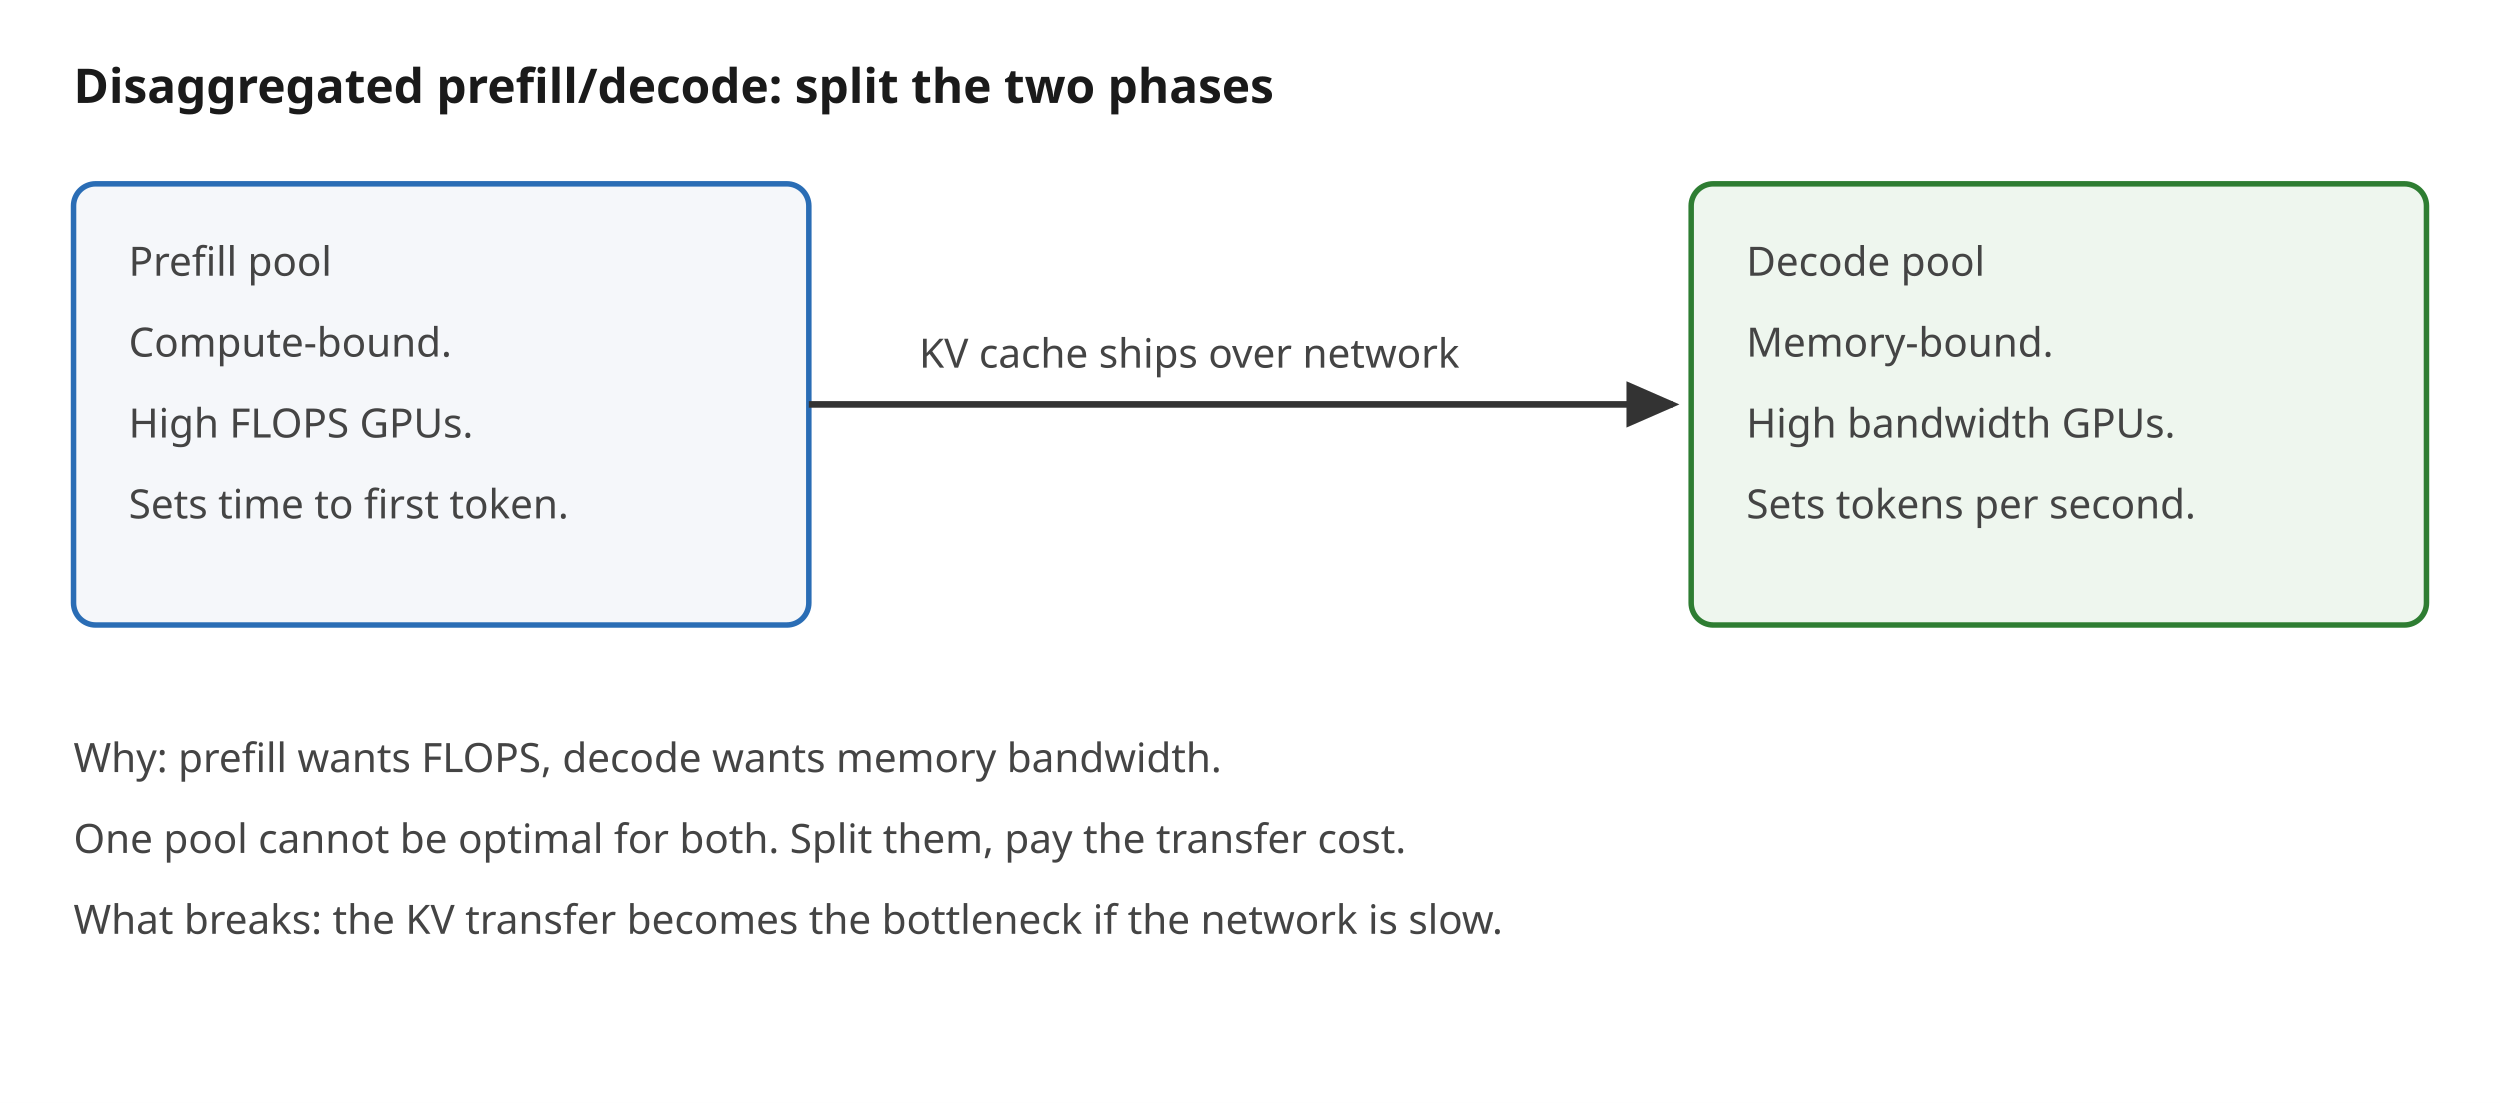
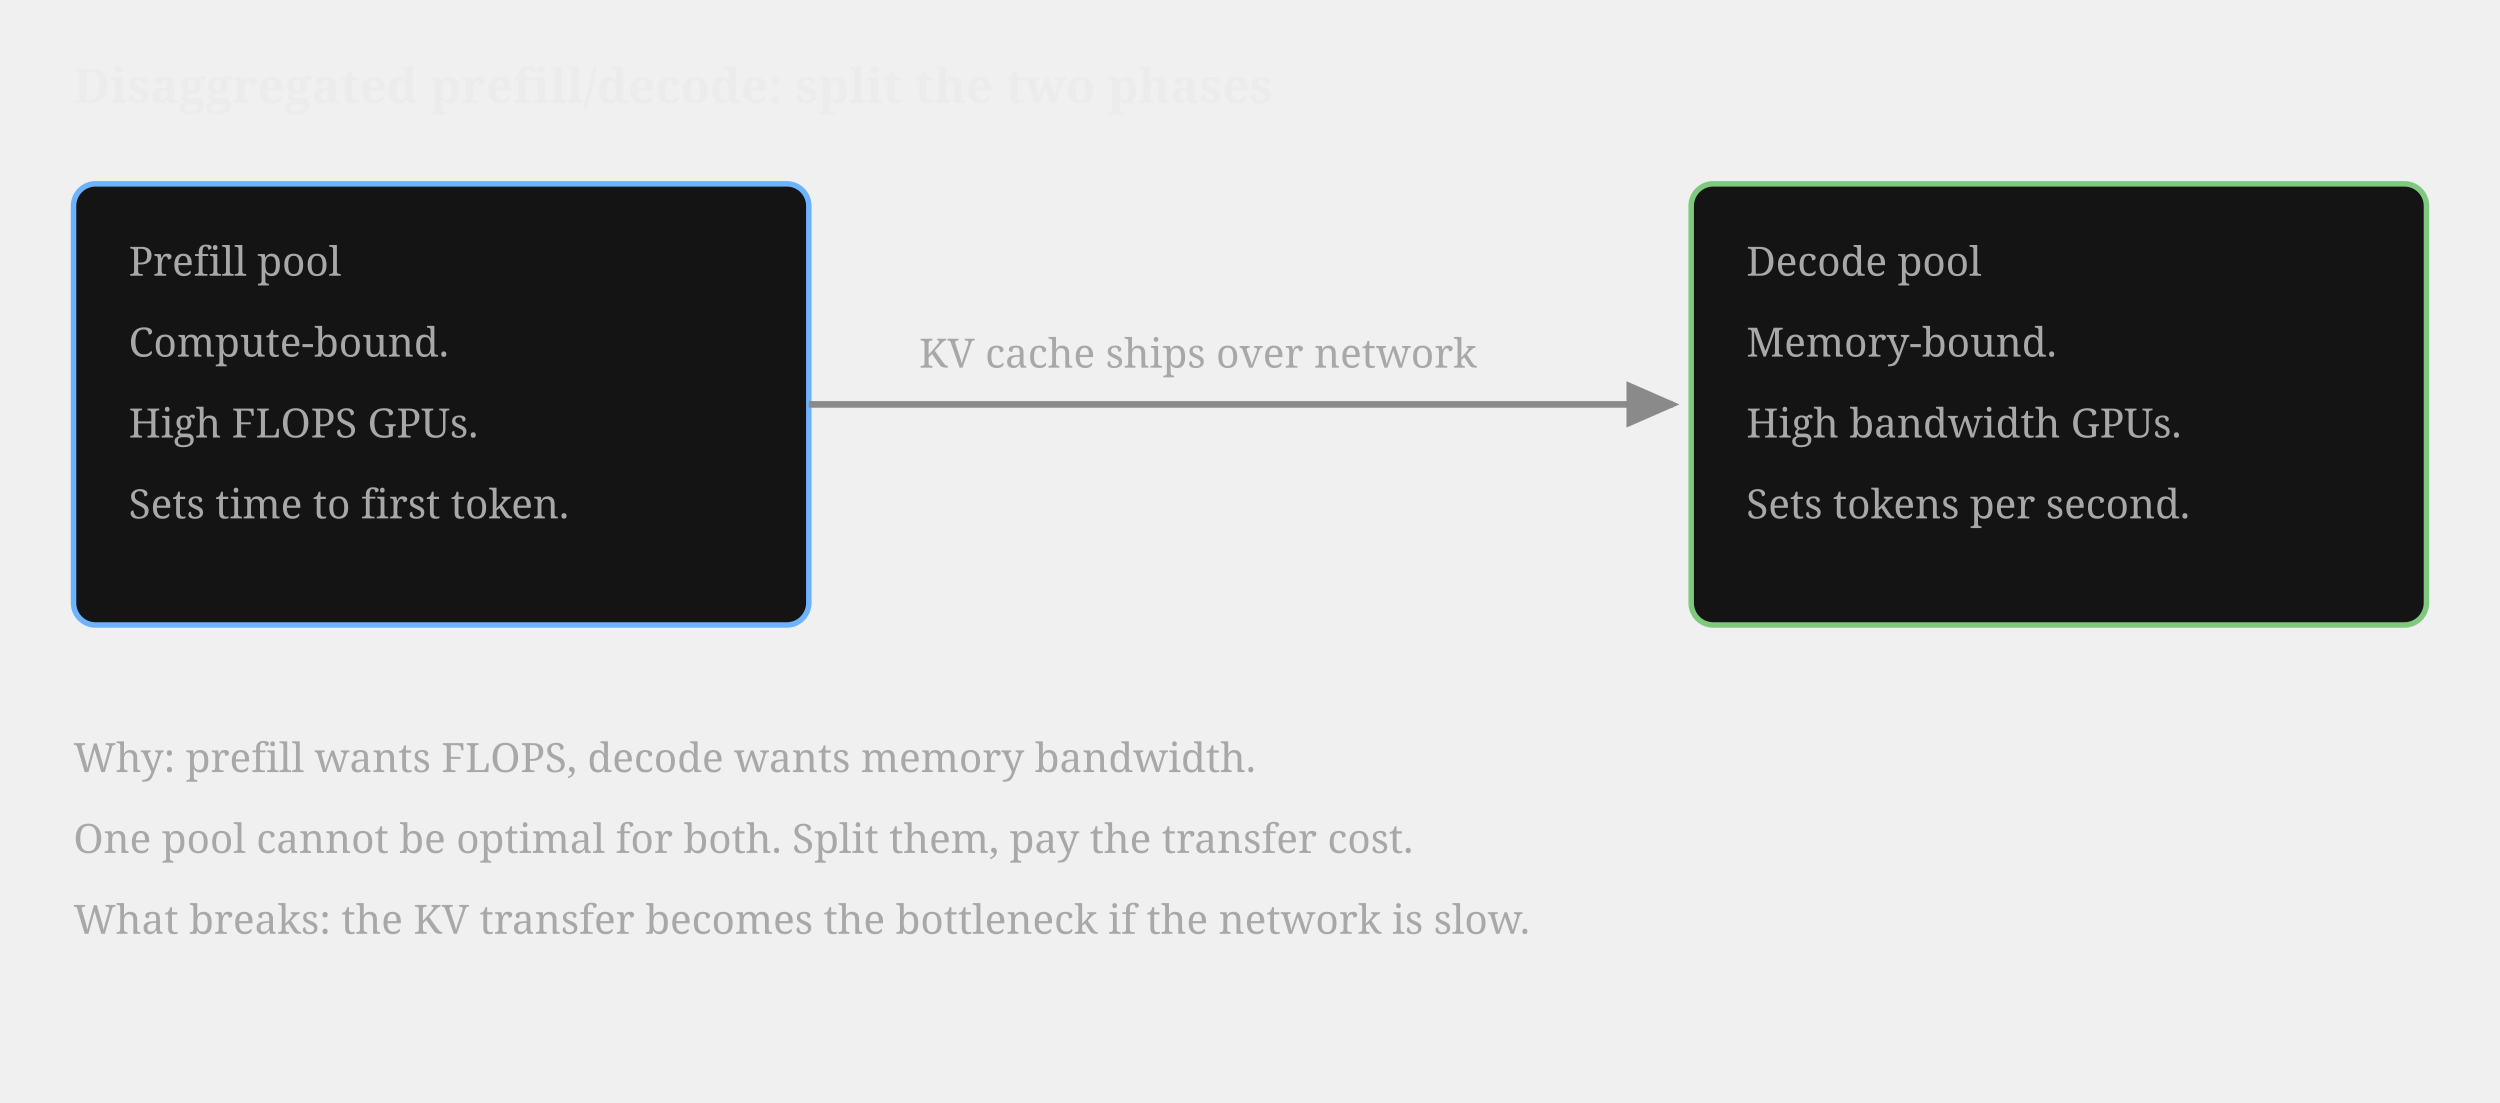
<svg xmlns="http://www.w3.org/2000/svg" viewBox="0 0 680 300" width="680" height="300" role="img" aria-label="Disaggregated prefill and decode: separate GPU pools for each phase">
  <style>
- .t { font: 600 13px system-ui, sans-serif; fill: #1a1a1a; }
- .s { font: 400 11px system-ui, sans-serif; fill: #444; }
- .b { font: 700 12px system-ui, sans-serif; fill: #fff; }
- .box { fill: #f5f7fa; stroke: #2a6db5; stroke-width: 1.5; rx: 6; }
- .box2 { fill: #eef6ee; stroke: #2e7d32; stroke-width: 1.5; rx: 6; }
- .box3 { fill: #fff8e6; stroke: #b7791f; stroke-width: 1.5; rx: 6; }
- .arr { stroke: #333; stroke-width: 1.8; fill: none; marker-end: url(#ah); }
+ .t { font:600 13px 'Charis SIL',Georgia,serif; fill: #ececec; }
+ .s { font:400 11px 'Charis SIL',Georgia,serif; fill: #a8a8a8; }
+ .b { font:700 12px 'Charis SIL',Georgia,serif; fill: #fff; }
+ .box { fill: #141414; stroke: #6cb2ff; stroke-width: 1.5; rx: 6; }
+ .box2 { fill: #141414; stroke: #7fc97f; stroke-width: 1.5; rx: 6; }
+ .box3 { fill: #141414; stroke: #f0b429; stroke-width: 1.5; rx: 6; }
+ .arr { stroke: #8a8a8a; stroke-width: 1.8; fill: none; marker-end: url(#ah); }
</style>
  <defs>
    <marker id="ah" markerWidth="8" markerHeight="7" refX="7" refY="3.5" orient="auto">
-       <path d="M0,0 L8,3.5 L0,7 Z" fill="#333" />
+       <path d="M0,0 L8,3.5 L0,7 Z" fill="#8a8a8a" />
    </marker>
  </defs>
-   <rect width="680" height="300" fill="#ffffff" />
  <text x="20" y="28" class="t">Disaggregated prefill/decode: split the two phases</text>
  <rect x="20" y="50" width="200" height="120" class="box" />
  <text x="35" y="75" class="s">Prefill pool</text>
  <text x="35" y="97" class="s">Compute-bound.</text>
  <text x="35" y="119" class="s">High FLOPS GPUs.</text>
  <text x="35" y="141" class="s">Sets time to first token.</text>
  <rect x="460" y="50" width="200" height="120" class="box2" />
  <text x="475" y="75" class="s">Decode pool</text>
  <text x="475" y="97" class="s">Memory-bound.</text>
  <text x="475" y="119" class="s">High bandwidth GPUs.</text>
  <text x="475" y="141" class="s">Sets tokens per second.</text>
  <line x1="220" y1="110" x2="455" y2="110" class="arr" />
  <text x="250" y="100" class="s">KV cache ships over network</text>
  <text x="20" y="210" class="s">Why: prefill wants FLOPS, decode wants memory bandwidth.</text>
  <text x="20" y="232" class="s">One pool cannot be optimal for both. Split them, pay the transfer cost.</text>
  <text x="20" y="254" class="s">What breaks: the KV transfer becomes the bottleneck if the network is slow.</text>
</svg>
